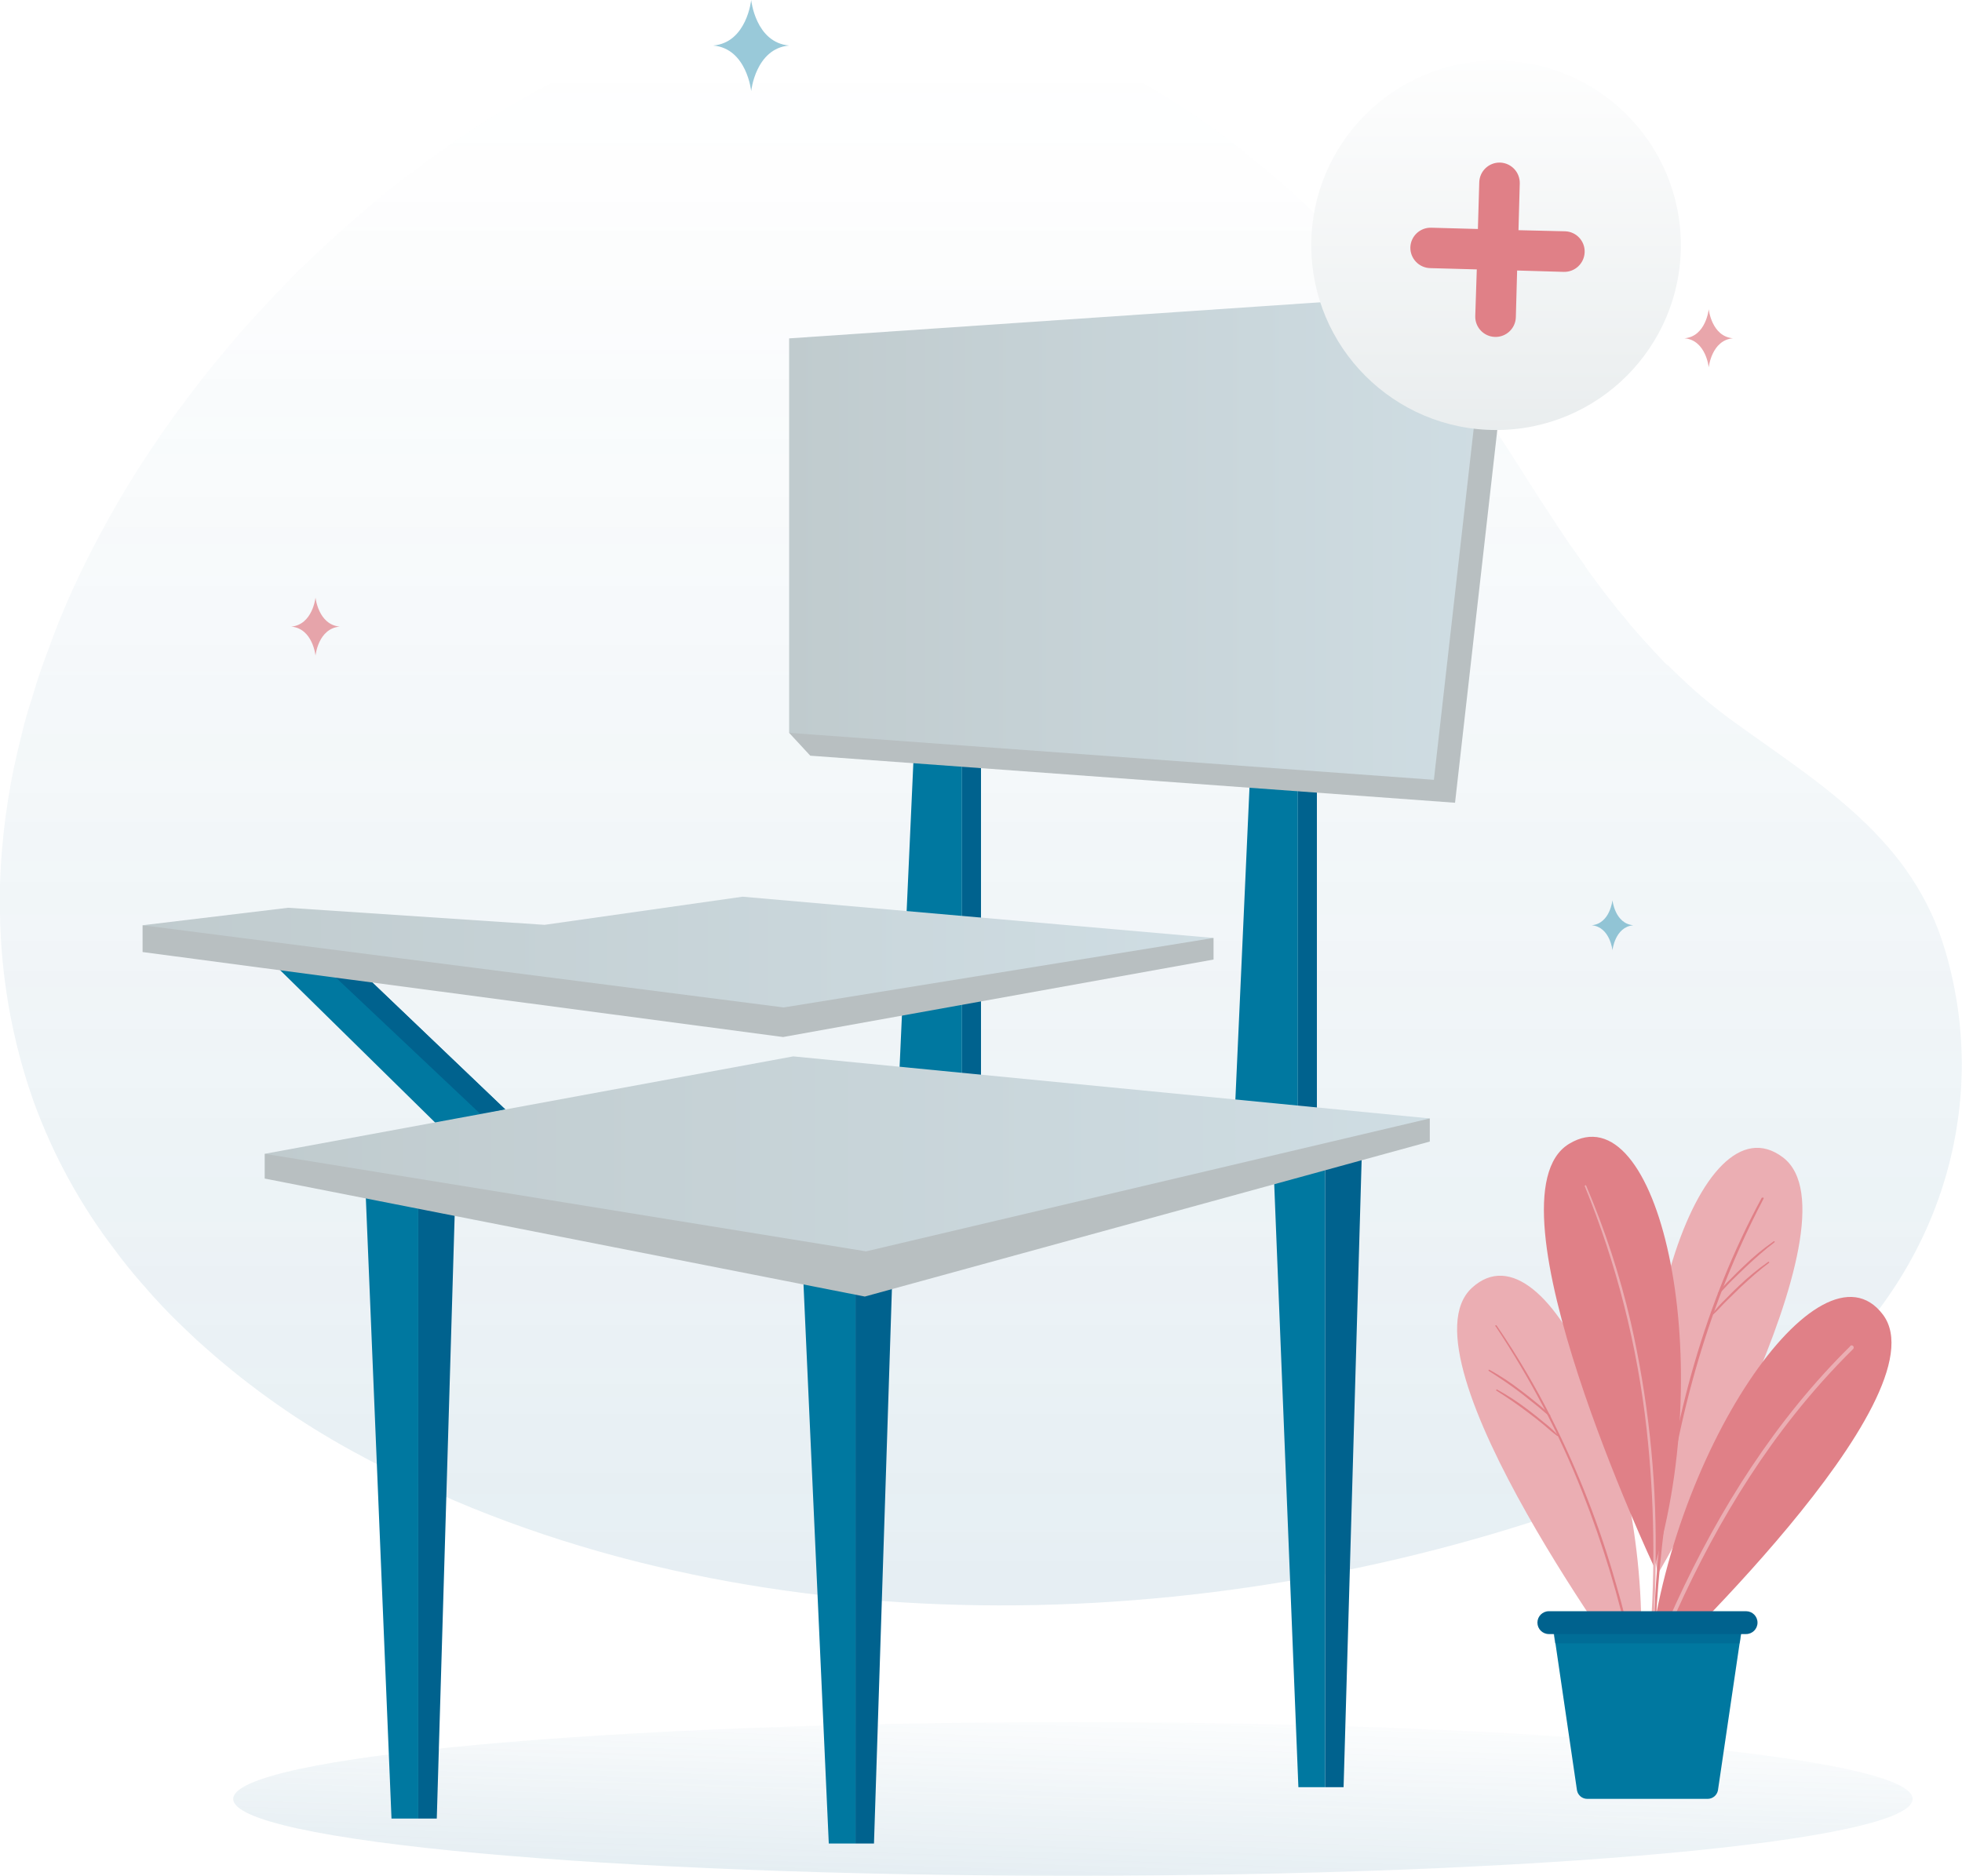
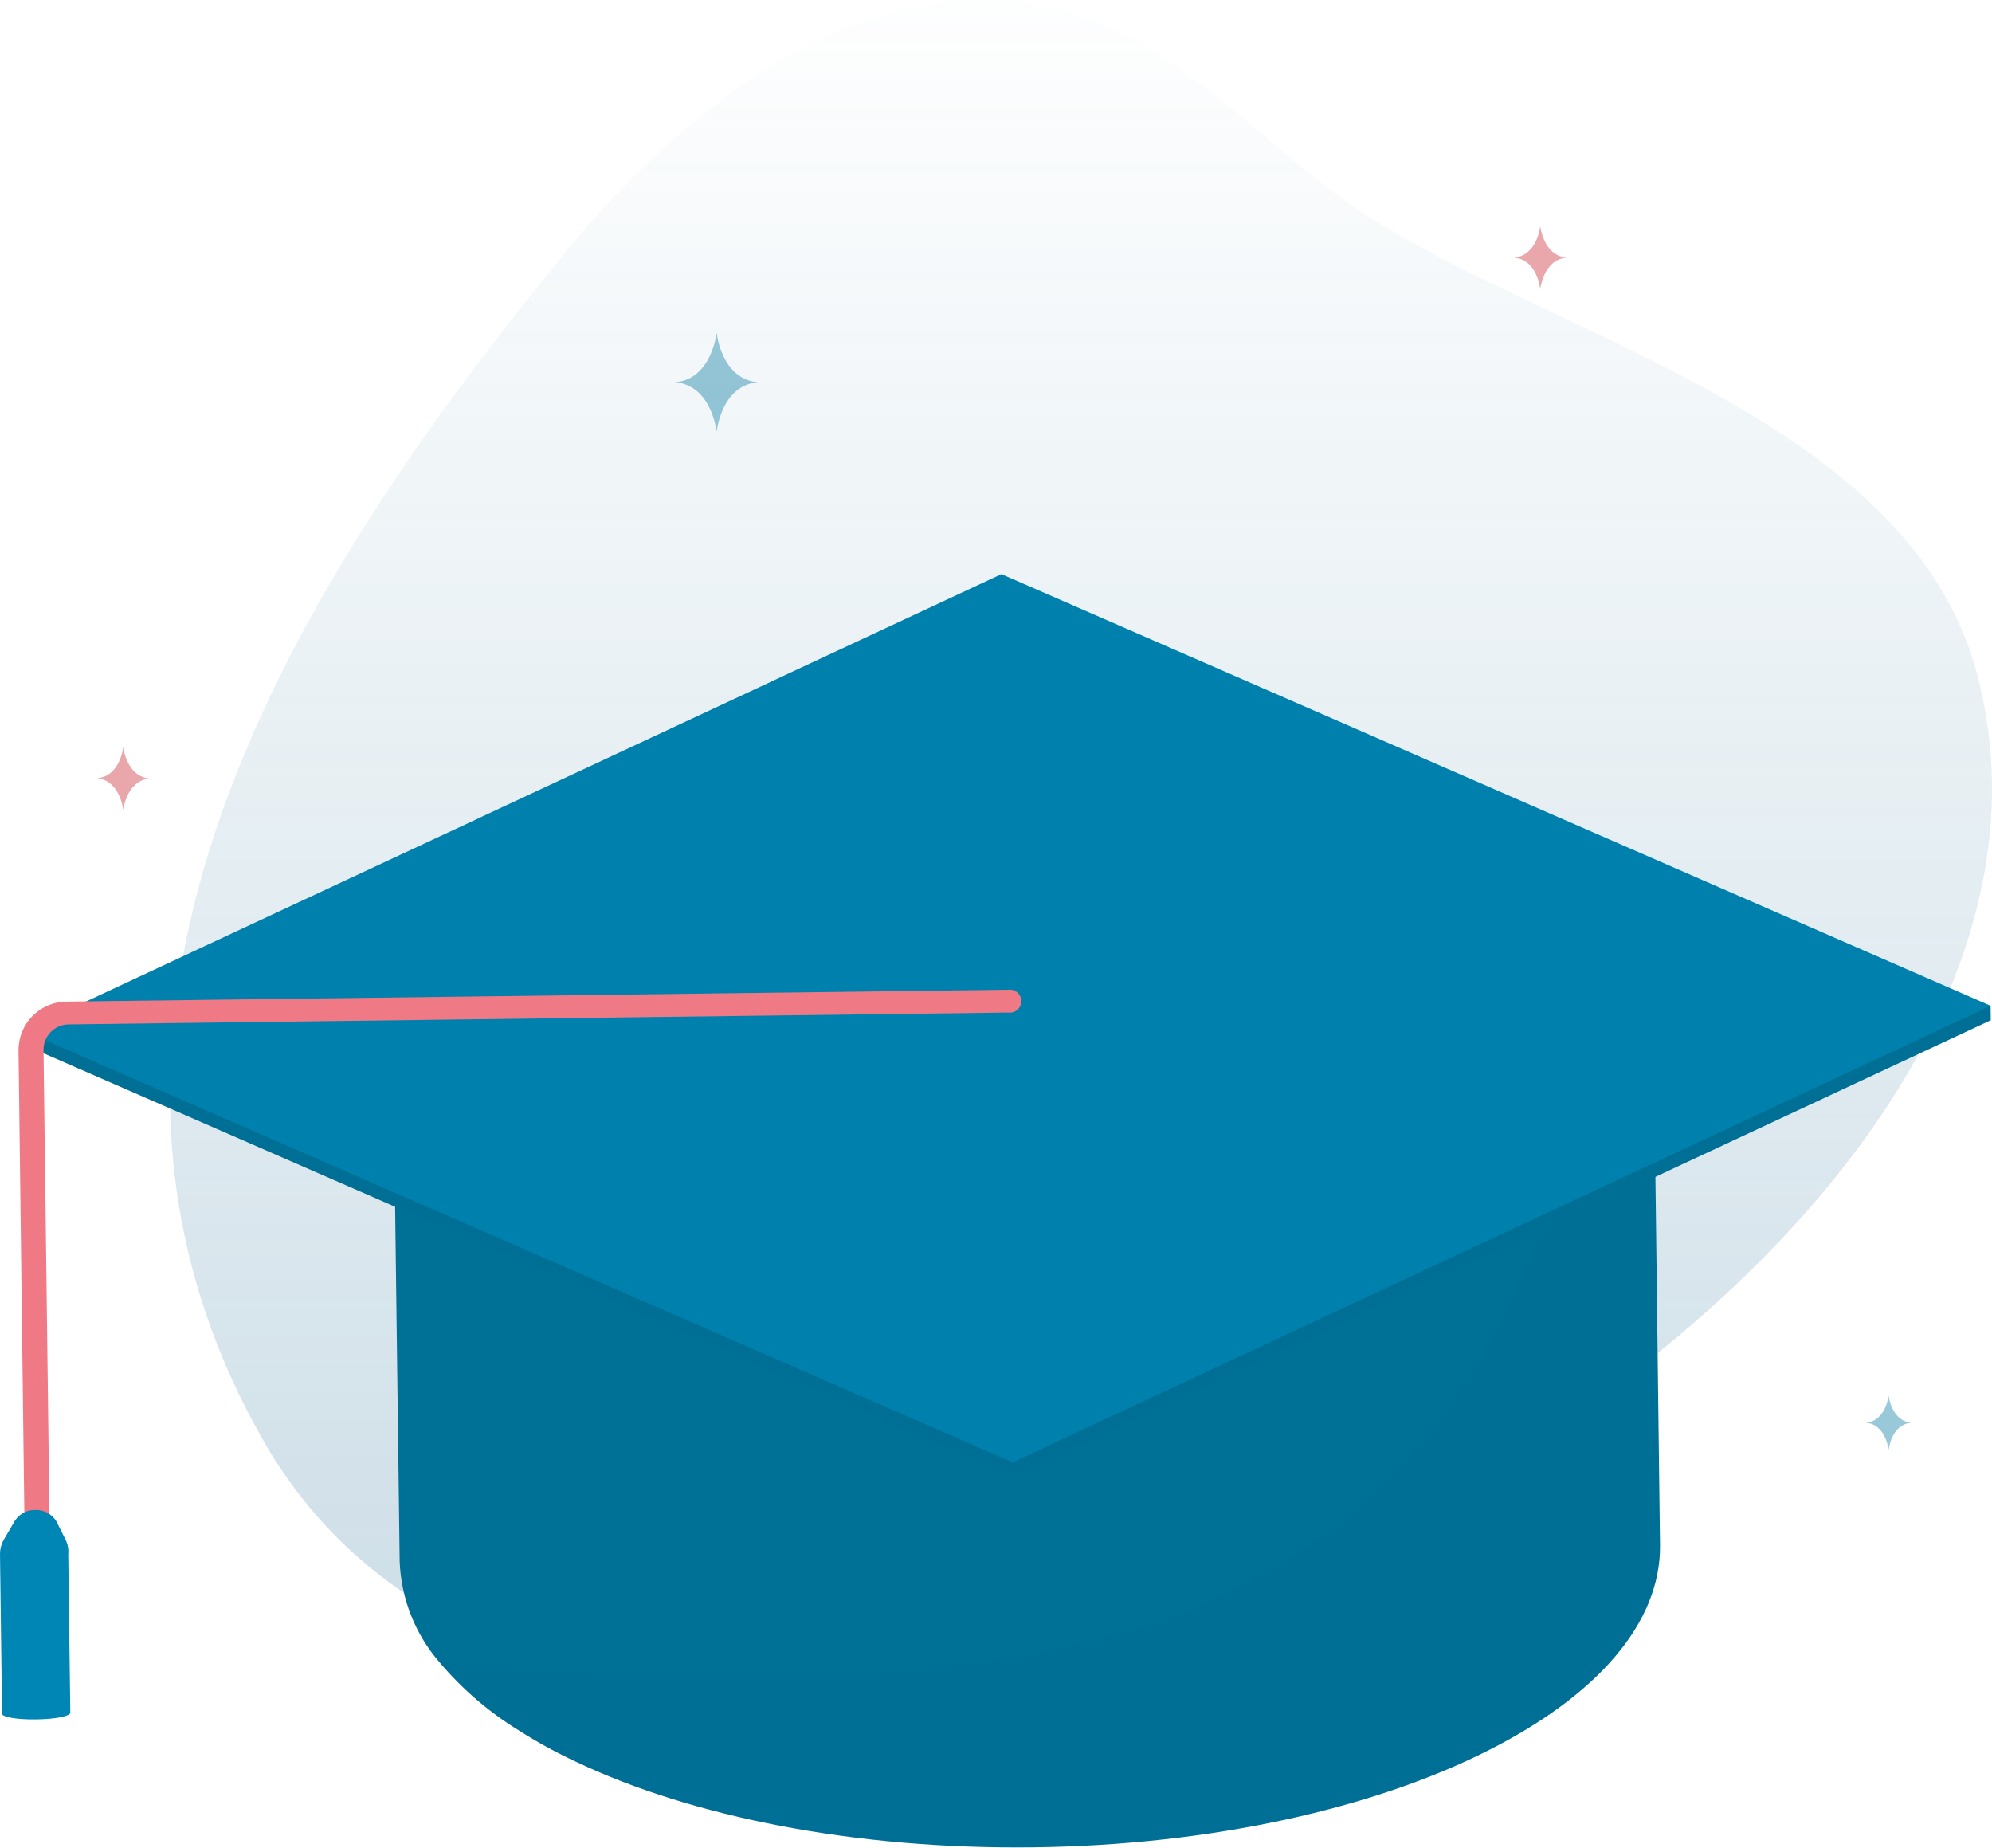
- <svg xmlns="http://www.w3.org/2000/svg" xmlns:xlink="http://www.w3.org/1999/xlink" id="Layer_1" data-name="Layer 1" viewBox="0 0 230.08 220.02">
-   <defs>
-     <style>.cls-1{fill:url(#linear-gradient);}.cls-2{opacity:0.6;fill:url(#linear-gradient-2);}.cls-13,.cls-3{fill:#0078a0;}.cls-11,.cls-4{fill:#00628e;}.cls-5{fill:#b8bfc1;}.cls-6{fill:url(#linear-gradient-3);}.cls-7{fill:url(#linear-gradient-4);}.cls-8{fill:url(#linear-gradient-5);}.cls-9{fill:#ebaeb3;}.cls-10,.cls-12{fill:#e08087;}.cls-11{opacity:0.5;}.cls-12{opacity:0.7;}.cls-13{opacity:0.4;}.cls-14{fill:url(#linear-gradient-6);}</style>
-     <linearGradient id="linear-gradient" x1="120.06" y1="378.32" x2="126.27" y2="197.91" gradientUnits="userSpaceOnUse">
-       <stop offset="0" stop-color="#31779c" />
-       <stop offset="1" stop-color="#31779c" stop-opacity="0" />
+ <svg xmlns="http://www.w3.org/2000/svg" viewBox="0 0 215.073 199.441" version="1.1" id="svg139" width="215.073" height="199.441">
+   <defs id="defs108">
+     <style id="style96">.cls-1{isolation:isolate;}.cls-2{fill:url(#linear-gradient);}.cls-3{fill:#00628e;}.cls-4{fill:#bed1f9;opacity:0.1;mix-blend-mode:multiply;}.cls-5,.cls-9{fill:#0078a0;}.cls-6,.cls-8{fill:#e08087;}.cls-7{fill:url(#linear-gradient-2);}.cls-8{opacity:0.7;}.cls-9{opacity:0.4;}</style>
+     <linearGradient id="linear-gradient" x1="116.71" y1="764.37" x2="116.71" y2="-5.07" gradientUnits="userSpaceOnUse">
+       <stop offset="0" stop-color="#31779c" id="stop98" />
+       <stop offset="1" stop-color="#31779c" stop-opacity="0" id="stop100" />
    </linearGradient>
-     <linearGradient id="linear-gradient-2" x1="115.04" y1="892.16" x2="115.04" y2="8.08" xlink:href="#linear-gradient" />
-     <linearGradient id="linear-gradient-3" x1="92.54" y1="62.79" x2="174.65" y2="62.79" gradientUnits="userSpaceOnUse">
-       <stop offset="0" stop-color="#c0cbce" />
-       <stop offset="1" stop-color="#cfdde3" />
-     </linearGradient>
-     <linearGradient id="linear-gradient-4" x1="31.04" y1="135.35" x2="167.67" y2="135.35" xlink:href="#linear-gradient-3" />
-     <linearGradient id="linear-gradient-5" x1="16.72" y1="111.67" x2="142.31" y2="111.67" xlink:href="#linear-gradient-3" />
-     <linearGradient id="linear-gradient-6" x1="175.44" y1="138.39" x2="175.44" y2="4.3" gradientUnits="userSpaceOnUse">
-       <stop offset="0" stop-color="#c0cbce" />
-       <stop offset="1" stop-color="#fff" />
+     <linearGradient id="linear-gradient-2" x1="201.13" y1="263.49" x2="201.13" y2="48.73" gradientUnits="userSpaceOnUse">
+       <stop offset="0" stop-color="#c0cbce" id="stop103" />
+       <stop offset="1" stop-color="#fff" id="stop105" />
    </linearGradient>
  </defs>
-   <ellipse class="cls-1" cx="125.82" cy="211.01" rx="98.47" ry="9.01" />
-   <path class="cls-2" d="M212.61,161.77c-9.08,7.67-20.19,12.53-31.47,16.24C136.9,192.63,83,193.09,41.34,170.22a93.41,93.41,0,0,1-17.1-12c-.79-.68-1.57-1.4-2.32-2.13s-1.29-1.23-1.93-1.88-1.27-1.33-1.89-2c-.42-.46-.83-.92-1.22-1.39,0,0-.05,0,0,0a1,1,0,0,1-.22-.25,1.2,1.2,0,0,1-.19-.21c-.95-1.09-1.85-2.21-2.72-3.36,0,0,0,0,0,0a2,2,0,0,1-.18-.26,1.56,1.56,0,0,1-.16-.2A65.19,65.19,0,0,1,4,129.36,69,69,0,0,1,0,107s0,0,0,0a.81.81,0,0,1,0-.22,1.21,1.21,0,0,1,0-.19v0c0-.82,0-1.65,0-2.47v0a.86.86,0,0,1,0-.22.3.3,0,0,1,0-.19s0,0,0,0A79.33,79.33,0,0,1,2.09,88l.51-2.1c.29-1.19.61-2.37,1-3.54a1.35,1.35,0,0,1,.08-.24,1.37,1.37,0,0,1,.07-.24c.12-.41.24-.82.38-1.23a1.23,1.23,0,0,1,.06-.22c0-.08.06-.17.07-.24q.64-2,1.38-3.93c.22-.62.45-1.23.68-1.83Q7.37,71.66,8.59,69a117.77,117.77,0,0,1,9-16.12C32.35,30.65,54.52,12.5,76.79,4.24c36.45-13.55,68.07,7.36,90,34.56a173.28,173.28,0,0,1,11.45,16.08l1,1.59c.05.06.08.13.13.2.17.29.38.56.57.87v0c.29.44.56.88.83,1.31.05.07.09.14.14.2.9,1.38,1.82,2.78,2.74,4.16.17.24.34.5.51.75s.16.21.22.29,0,0,0,0c.49.72,1,1.44,1.52,2.15,0,0,0,0,0,.07a2.09,2.09,0,0,0,.14.17l.29.43c1.46,2,3,4,4.58,5.87a.44.44,0,0,0,.09.11,1.25,1.25,0,0,1,.08.12c1.31,1.53,2.66,3,4.07,4.48a.68.68,0,0,0,.17.17.57.57,0,0,0,.14.13.2.2,0,0,0,.09.09v0s0,0,.06,0v0l.36.35.51.5a61.37,61.37,0,0,0,6.75,5.71c10.29,7.44,21.08,13.78,24.91,27C233.57,130.15,227.13,149.47,212.61,161.77Z" />
-   <polygon class="cls-3" points="29.1 110.11 51.22 131.86 59.26 130.14 37.58 109.43 29.1 110.11" />
-   <polygon class="cls-4" points="59.26 130.14 56.31 130.64 34.14 109.71 37.58 109.43 59.26 130.14" />
-   <polygon class="cls-3" points="42.78 137.6 45.91 213.31 49.05 213.31 49.05 140.14 42.78 137.6" />
-   <polygon class="cls-4" points="49.05 213.31 49.05 140.14 53.39 140.14 51.22 213.31 49.05 213.31" />
-   <polygon class="cls-3" points="94.05 146.78 97.19 216.24 100.32 216.24 100.32 149.11 94.05 146.78" />
-   <polygon class="cls-4" points="100.32 216.24 100.32 149.11 104.66 149.11 102.49 216.24 100.32 216.24" />
-   <polygon class="cls-3" points="149.13 131.55 152.26 209.63 155.4 209.63 155.4 134.17 149.13 131.55" />
-   <polygon class="cls-4" points="155.4 209.63 155.4 134.17 159.73 134.17 157.56 209.63 155.4 209.63" />
-   <polygon class="cls-3" points="107.83 73.5 105.35 128.32 112.81 128.32 112.81 73.5 107.83 73.5" />
-   <rect class="cls-4" x="112.81" y="73.5" width="2.23" height="54.83" />
-   <polygon class="cls-3" points="147.22 77.03 144.74 131.86 152.2 131.86 152.2 77.03 147.22 77.03" />
-   <rect class="cls-4" x="152.2" y="77.03" width="2.23" height="54.83" />
-   <polygon class="cls-5" points="174.65 34.11 169.58 37.31 95.02 42.38 95.02 84.39 92.54 85.96 95.02 88.64 170.63 94.16 177.13 36.8 174.65 34.11" />
-   <polygon class="cls-6" points="92.54 85.96 92.54 39.69 174.65 34.11 168.15 91.47 92.54 85.96" />
-   <polygon class="cls-5" points="31.04 135.34 31.04 138.24 101.42 152.08 167.67 133.9 167.67 131.19 31.04 135.34" />
-   <polygon class="cls-7" points="93.02 123.91 167.67 131.19 101.56 146.78 31.04 135.34 93.02 123.91" />
-   <polygon class="cls-5" points="16.72 108.53 16.72 111.67 91.83 121.64 142.31 112.55 142.31 110.02 16.72 108.53" />
-   <polygon class="cls-8" points="16.72 108.53 91.9 118.17 142.31 110.02 87.08 105.18 63.86 108.48 33.77 106.48 16.72 108.53" />
-   <path class="cls-9" d="M194.41,184.62s24.4-41.53,14.66-48.87S189.3,158.81,194.41,184.62Z" />
-   <path class="cls-10" d="M206.61,140.47c-6.68,12.34-10.42,26.1-11.94,40-.36,3.32-.64,6.66-.67,10,0,.1.15.1.16,0a164.23,164.23,0,0,1,2-18.24,114.84,114.84,0,0,1,5.44-20,103.43,103.43,0,0,1,5.21-11.63.09.09,0,0,0-.16-.09Z" />
-   <path class="cls-10" d="M208,145.6a28,28,0,0,0-3.42,2.82c-.56.52-1.11,1.06-1.64,1.61a14,14,0,0,0-1.5,1.67c0,.06.05.13.11.08.55-.49,1-1.06,1.55-1.59s1.09-1.08,1.65-1.6c1.07-1,2.19-2,3.34-2.87.07-.05,0-.17-.09-.12Z" />
-   <path class="cls-10" d="M207.37,148a28.79,28.79,0,0,0-3.43,2.81c-.56.52-1.1,1.06-1.63,1.61a14.79,14.79,0,0,0-1.5,1.67c0,.07.05.13.11.08.55-.48,1-1.06,1.55-1.58s1.09-1.08,1.65-1.61c1.07-1,2.19-2,3.34-2.86a.08.08,0,0,0-.09-.12Z" />
-   <path class="cls-10" d="M193.19,196.67s34.94-32.79,27.61-42.48S195.43,170.66,193.19,196.67Z" />
-   <path class="cls-9" d="M217,157.88c-8.73,8.6-15.34,19.07-20.44,30.16q-2.13,4.64-4,9.41c-.12.3.37.43.49.13,4.34-11.29,9.87-22.24,17.43-31.73a84.87,84.87,0,0,1,6.83-7.61.25.25,0,0,0-.36-.36Z" />
-   <path class="cls-9" d="M192.17,197.79s-28.51-38.51-19.56-46.73S194.63,171.8,192.17,197.79Z" />
-   <path class="cls-10" d="M175.38,155.56A104.44,104.44,0,0,1,185.55,175a120.33,120.33,0,0,1,5.71,18.87c.69,3.21,1.22,6.43,1.77,9.66,0,.09.16.07.15,0a111.51,111.51,0,0,0-3.69-17.79A108.71,108.71,0,0,0,182,166.48a95.73,95.73,0,0,0-6.49-11c-.07-.09-.22,0-.16.09Z" />
-   <path class="cls-10" d="M174.59,160.81c1.24.78,2.46,1.6,3.63,2.49.63.47,1.24,1,1.85,1.46s1.07.94,1.65,1.36c.07,0,.13-.05.08-.11a15.72,15.72,0,0,0-1.66-1.5c-.57-.47-1.15-.94-1.75-1.38a28.85,28.85,0,0,0-3.72-2.46.08.08,0,0,0-.08.14Z" />
-   <path class="cls-10" d="M175.47,163.11c1.25.79,2.46,1.61,3.63,2.5.63.47,1.25.95,1.85,1.45s1.08.95,1.65,1.36c.07.05.13,0,.08-.1a13.88,13.88,0,0,0-1.66-1.5c-.57-.48-1.15-.94-1.74-1.39a29.59,29.59,0,0,0-3.73-2.45.08.08,0,0,0-.08.13Z" />
-   <path class="cls-10" d="M194,183.84s-20.39-43.36-10-49.67S201.52,158.84,194,183.84Z" />
-   <path class="cls-9" d="M185.84,139.13a106.55,106.55,0,0,1,7.26,28.54,130.66,130.66,0,0,1,.38,24.62c-.27,3.61-.71,7.19-1.18,10.77,0,.09.14.11.15,0a124.82,124.82,0,0,0,1.71-21,117.21,117.21,0,0,0-2.93-27A96.67,96.67,0,0,0,186,139.06c0-.09-.2,0-.16.07Z" />
-   <path class="cls-3" d="M182,190l.13.89.28,1.91L184.93,210a1.22,1.22,0,0,0,1.2,1h14.12a1.23,1.23,0,0,0,1.21-1L204,192.76l.28-1.91.14-.89Z" />
-   <polygon class="cls-11" points="182.08 190.85 182.36 192.76 204.02 192.76 204.3 190.85 182.08 190.85" />
-   <path class="cls-4" d="M181.63,191.67h23.13a1.34,1.34,0,0,0,1.34-1.34h0a1.34,1.34,0,0,0-1.34-1.34H181.63a1.34,1.34,0,0,0-1.34,1.34h0A1.34,1.34,0,0,0,181.63,191.67Z" />
-   <path class="cls-12" d="M200.38,36.27s.33,3.19,2.84,3.41c-2.51.22-2.84,3.41-2.84,3.41s-.32-3.19-2.84-3.41C200.06,39.46,200.38,36.27,200.38,36.27Z" />
-   <path class="cls-12" d="M37,70.09s.32,3.18,2.84,3.41C37.3,73.72,37,76.91,37,76.91s-.32-3.19-2.84-3.41C36.66,73.27,37,70.09,37,70.09Z" />
-   <path class="cls-13" d="M88.09,0s.51,5,4.45,5.34c-3.94.35-4.45,5.35-4.45,5.35s-.51-5-4.45-5.35C87.58,5,88.09,0,88.09,0Z" />
-   <path class="cls-13" d="M189.09,105.59s.28,2.75,2.45,2.94c-2.17.19-2.45,2.94-2.45,2.94s-.28-2.75-2.44-2.94C188.81,108.34,189.09,105.59,189.09,105.59Z" />
-   <circle class="cls-14" cx="175.44" cy="28.77" r="21.67" />
-   <path class="cls-10" d="M183.55,27.13,178.07,27l.15-5.48a2.39,2.39,0,0,0-2.31-2.45h0a2.38,2.38,0,0,0-2.44,2.32l-.16,5.47-5.47-.15A2.38,2.38,0,0,0,165.39,29h0a2.39,2.39,0,0,0,2.32,2.45l5.47.15L173,37.08a2.38,2.38,0,0,0,2.31,2.44h0a2.38,2.38,0,0,0,2.45-2.31l.15-5.48,5.47.16a2.39,2.39,0,0,0,2.45-2.32h0A2.37,2.37,0,0,0,183.55,27.13Z" />
+   <g class="cls-1" id="g137" transform="translate(5.3460887e-4,0.0093979)">
+     <g id="Layer_1" data-name="Layer 1">
+       <path class="cls-2" d="m 214.71,91.12 c -8,67.85 -150.08,128.23 -186.38,64.21 -26,-45.89 3.76,-92.84 33,-128.44 C 74.5,10.86 94.1,-4.08 114.21,1 c 13.39,3.39 22.25,15.1 33.41,22.28 20.68,13.33 58.83,22.09 65.92,49.77 a 48.83,48.83 0 0 1 1.17,18.07 z" id="path110" style="fill:url(#linear-gradient)" />
+       <path class="cls-3" d="m 42.33,104.6 0.82,63.92 a 17.66,17.66 0 0 0 4.31,10.93 35.5,35.5 0 0 0 8.54,7.34 53.59,53.59 0 0 0 6.31,3.45 c 12.46,5.89 30,9.42 49.29,9.18 19.29,-0.24 36.71,-4.22 49,-10.42 11.64,-5.85 18.73,-13.68 18.63,-22.21 l -0.8,-63.92 -4.9,0.06 z" id="path112" style="fill:#007196;fill-opacity:1" />
+       <path class="cls-4" d="m 47.46,179.45 a 35.5,35.5 0 0 0 8.54,7.34 53.59,53.59 0 0 0 6.31,3.45 c 12.46,5.89 30,9.42 49.29,9.18 19.29,-0.24 36.71,-4.22 49,-10.42 11.64,-5.85 18.73,-13.68 18.63,-22.21 l -0.8,-63.92 -4.9,0.06 A 152.74,152.74 0 0 1 168,127.86 c -4.6,14.19 -12.32,27.74 -24.06,36.94 -18.89,14.83 -44.79,16.28 -68.81,15.9 -9.22,-0.15 -18.48,-0.48 -27.67,-1.25 z" id="path114" />
+       <polygon class="cls-3" points="214.92,108.57 214.94,110.13 214.94,110.13 109.41,159.41 2.67,112.81 2.67,112.81 2.65,111.26 6.79,111.21 108.3,63.82 210.98,108.62 " id="polygon116" style="fill:#006f95;fill-opacity:1" />
+       <polygon class="cls-5" points="109.49,157.56 2.69,110.97 108.27,61.68 215.07,108.28 " id="polygon118" style="fill:#0081ad;fill-opacity:1" transform="translate(-0.15,0.29)" />
+       <path class="cls-6" d="m 4.17,177.51 a 1.29,1.29 0 0 0 1.33,-1.3 L 4.7,113.37 a 2.74,2.74 0 0 1 2.65,-2.79 l 101.52,-1.28 a 1.24,1.24 0 1 0 0,-2.46 L 7.32,108.12 A 5.23,5.23 0 0 0 2,113.4 l 0.79,62.84 a 1.3,1.3 0 0 0 1.38,1.27 z" id="path120" style="fill:#ef7a85;fill-opacity:1" />
+       <path class="cls-5" d="m 0.45,166.14 1.17,-2 a 2.59,2.59 0 0 1 2.24,-1.14 2.57,2.57 0 0 1 2.22,1.21 l 1,2 a 3,3 0 0 1 0.29,1.59 l 0.22,17.09 c 0,0.37 -1.56,0.69 -3.7,0.72 C 1.75,185.64 0.22,185.34 0.22,185 L 0,167.83 a 3.18,3.18 0 0 1 0.45,-1.69 z" id="path122" style="fill:#0086b4;fill-opacity:1" />
+       <path class="cls-8" d="m 166.3,24.39 c 0,0 0.32,3.19 2.84,3.41 -2.52,0.22 -2.84,3.41 -2.84,3.41 0,0 -0.3,-3.21 -2.84,-3.41 2.54,-0.22 2.84,-3.41 2.84,-3.41 z" id="path128" />
+       <path class="cls-8" d="m 13.31,80.62 c 0,0 0.32,3.19 2.84,3.42 -2.52,0.22 -2.84,3.41 -2.84,3.41 0,0 -0.31,-3.19 -2.84,-3.45 2.53,-0.19 2.84,-3.38 2.84,-3.38 z" id="path130" />
+       <path class="cls-9" d="m 77.37,35.91 c 0,0 0.5,5 4.45,5.35 -3.95,0.34 -4.45,5.34 -4.45,5.34 0,0 -0.51,-5 -4.46,-5.34 3.95,-0.35 4.46,-5.35 4.46,-5.35 z" id="path132" />
+       <path class="cls-9" d="m 203.91,150.64 c 0,0 0.28,2.75 2.45,2.94 -2.17,0.19 -2.45,2.93 -2.45,2.93 0,0 -0.28,-2.74 -2.45,-2.93 2.17,-0.19 2.45,-2.94 2.45,-2.94 z" id="path134" />
+     </g>
+   </g>
</svg>
